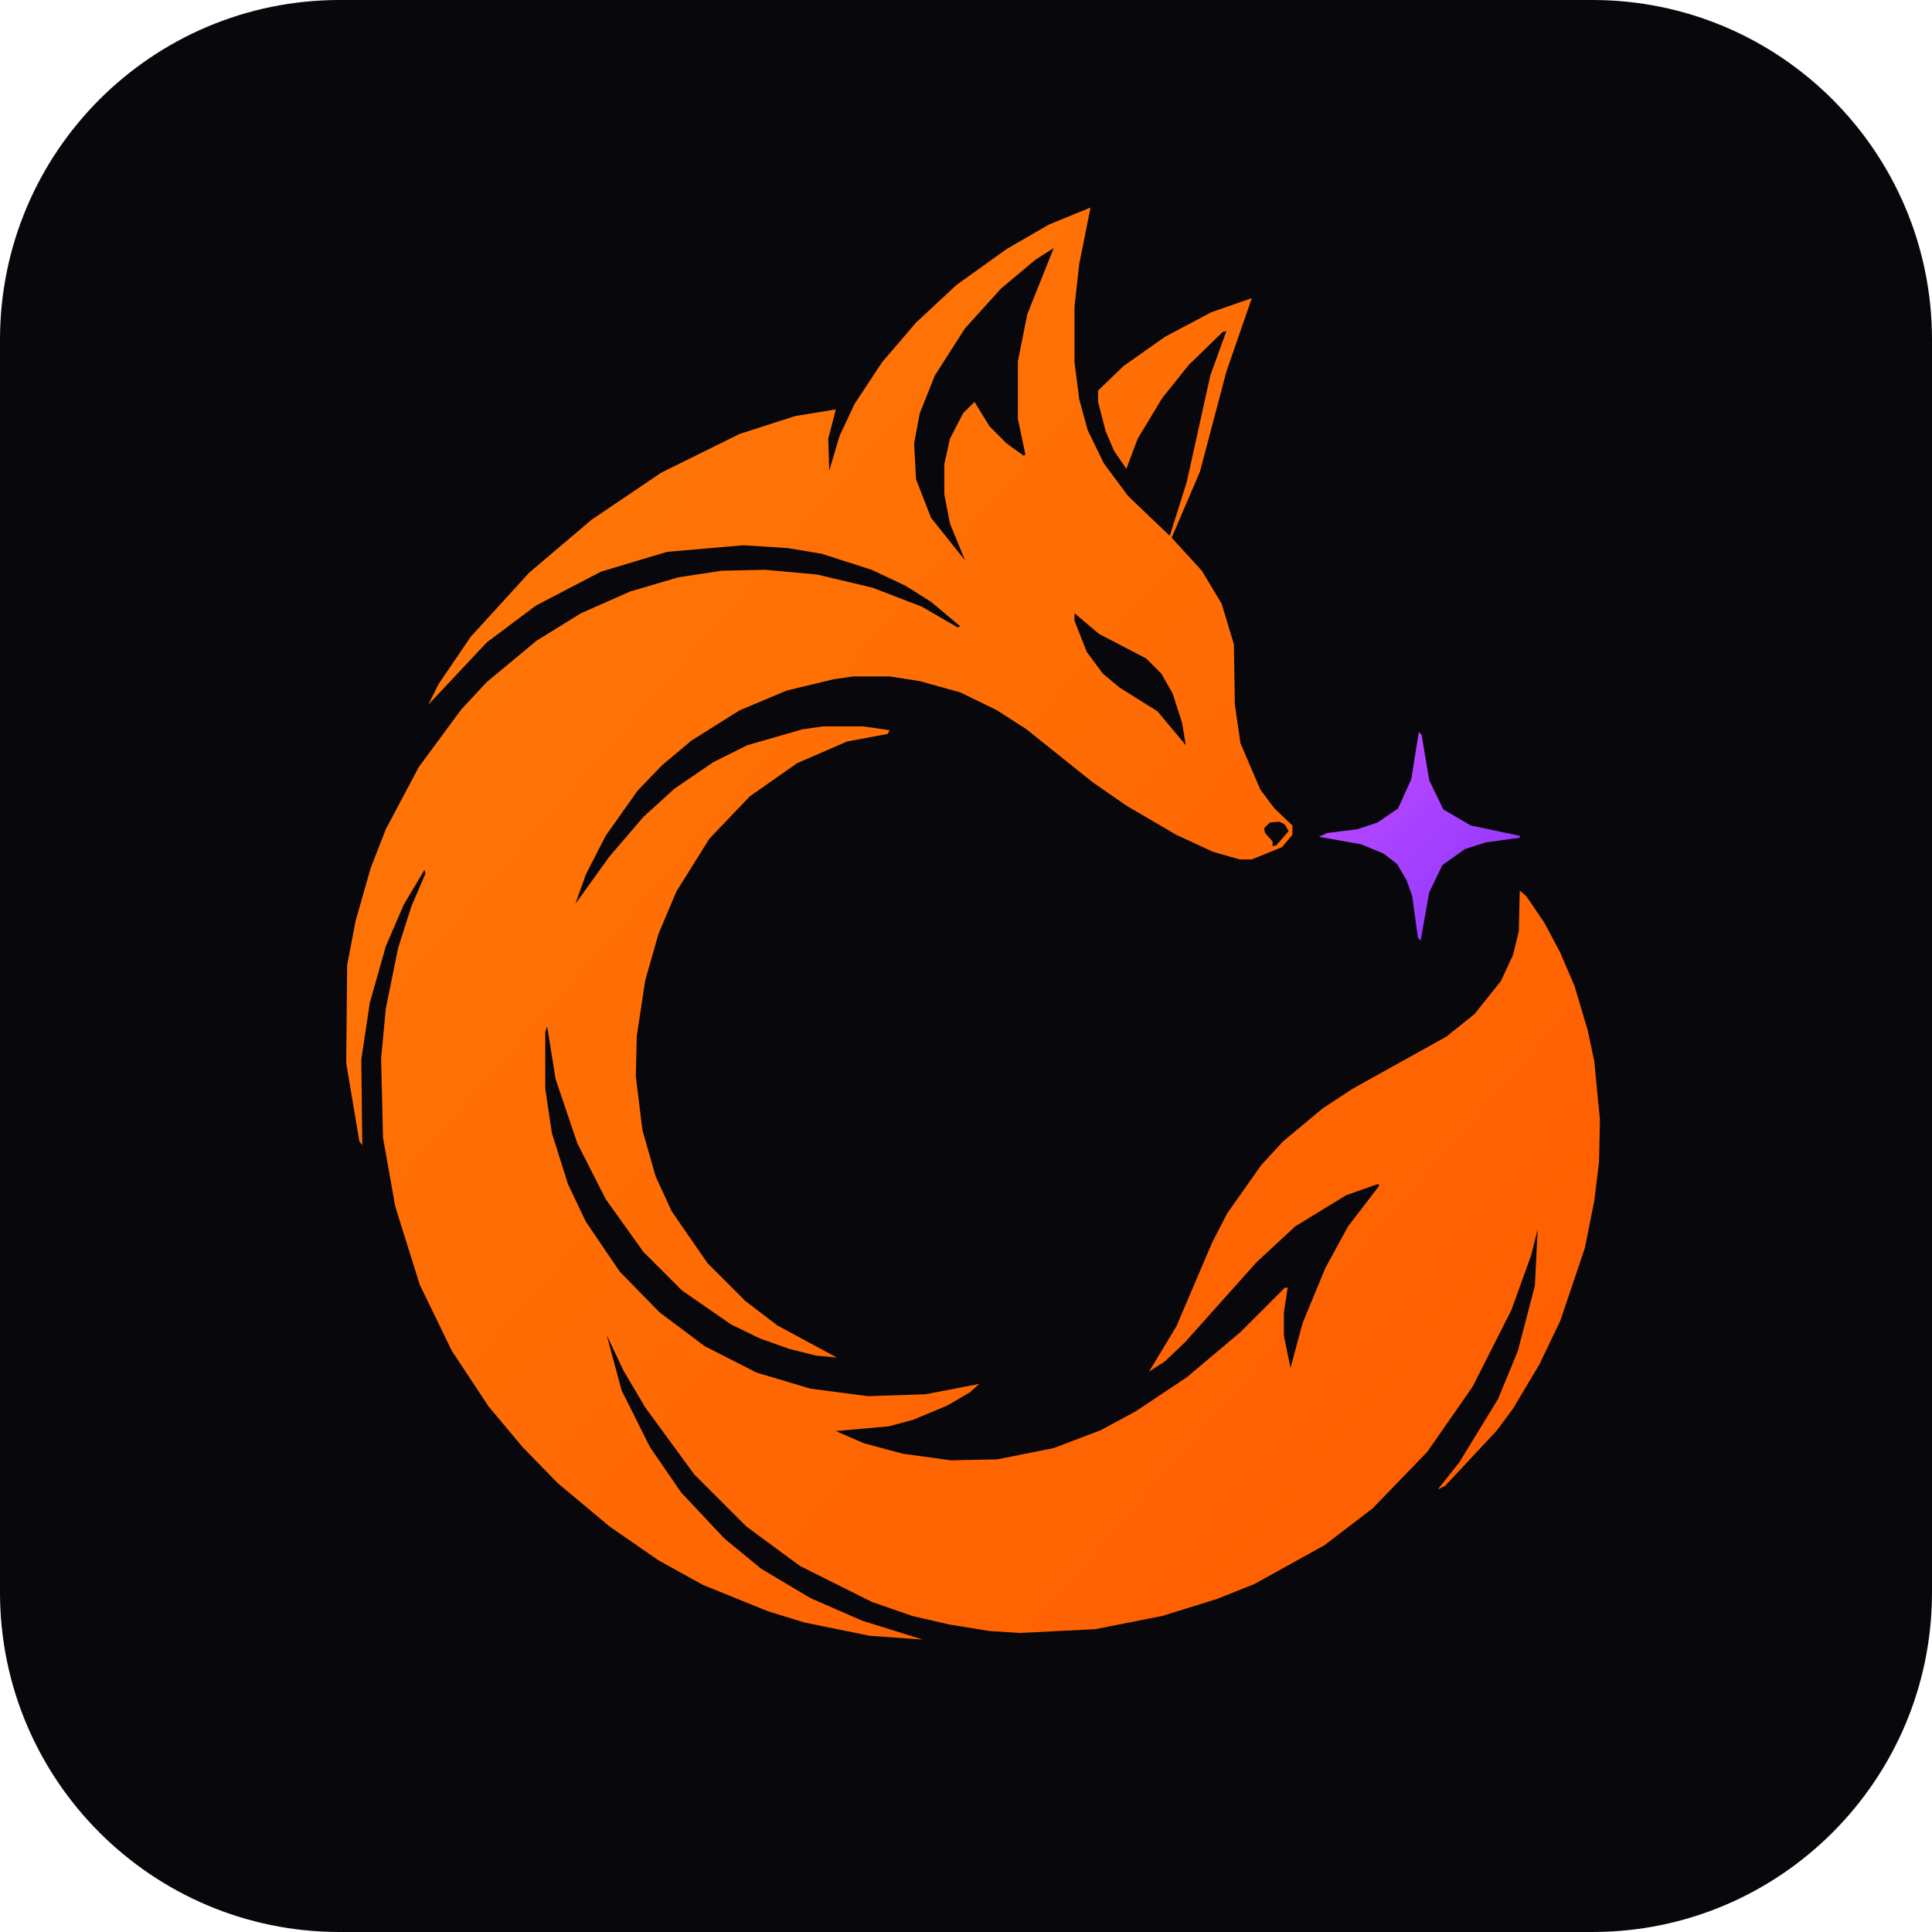
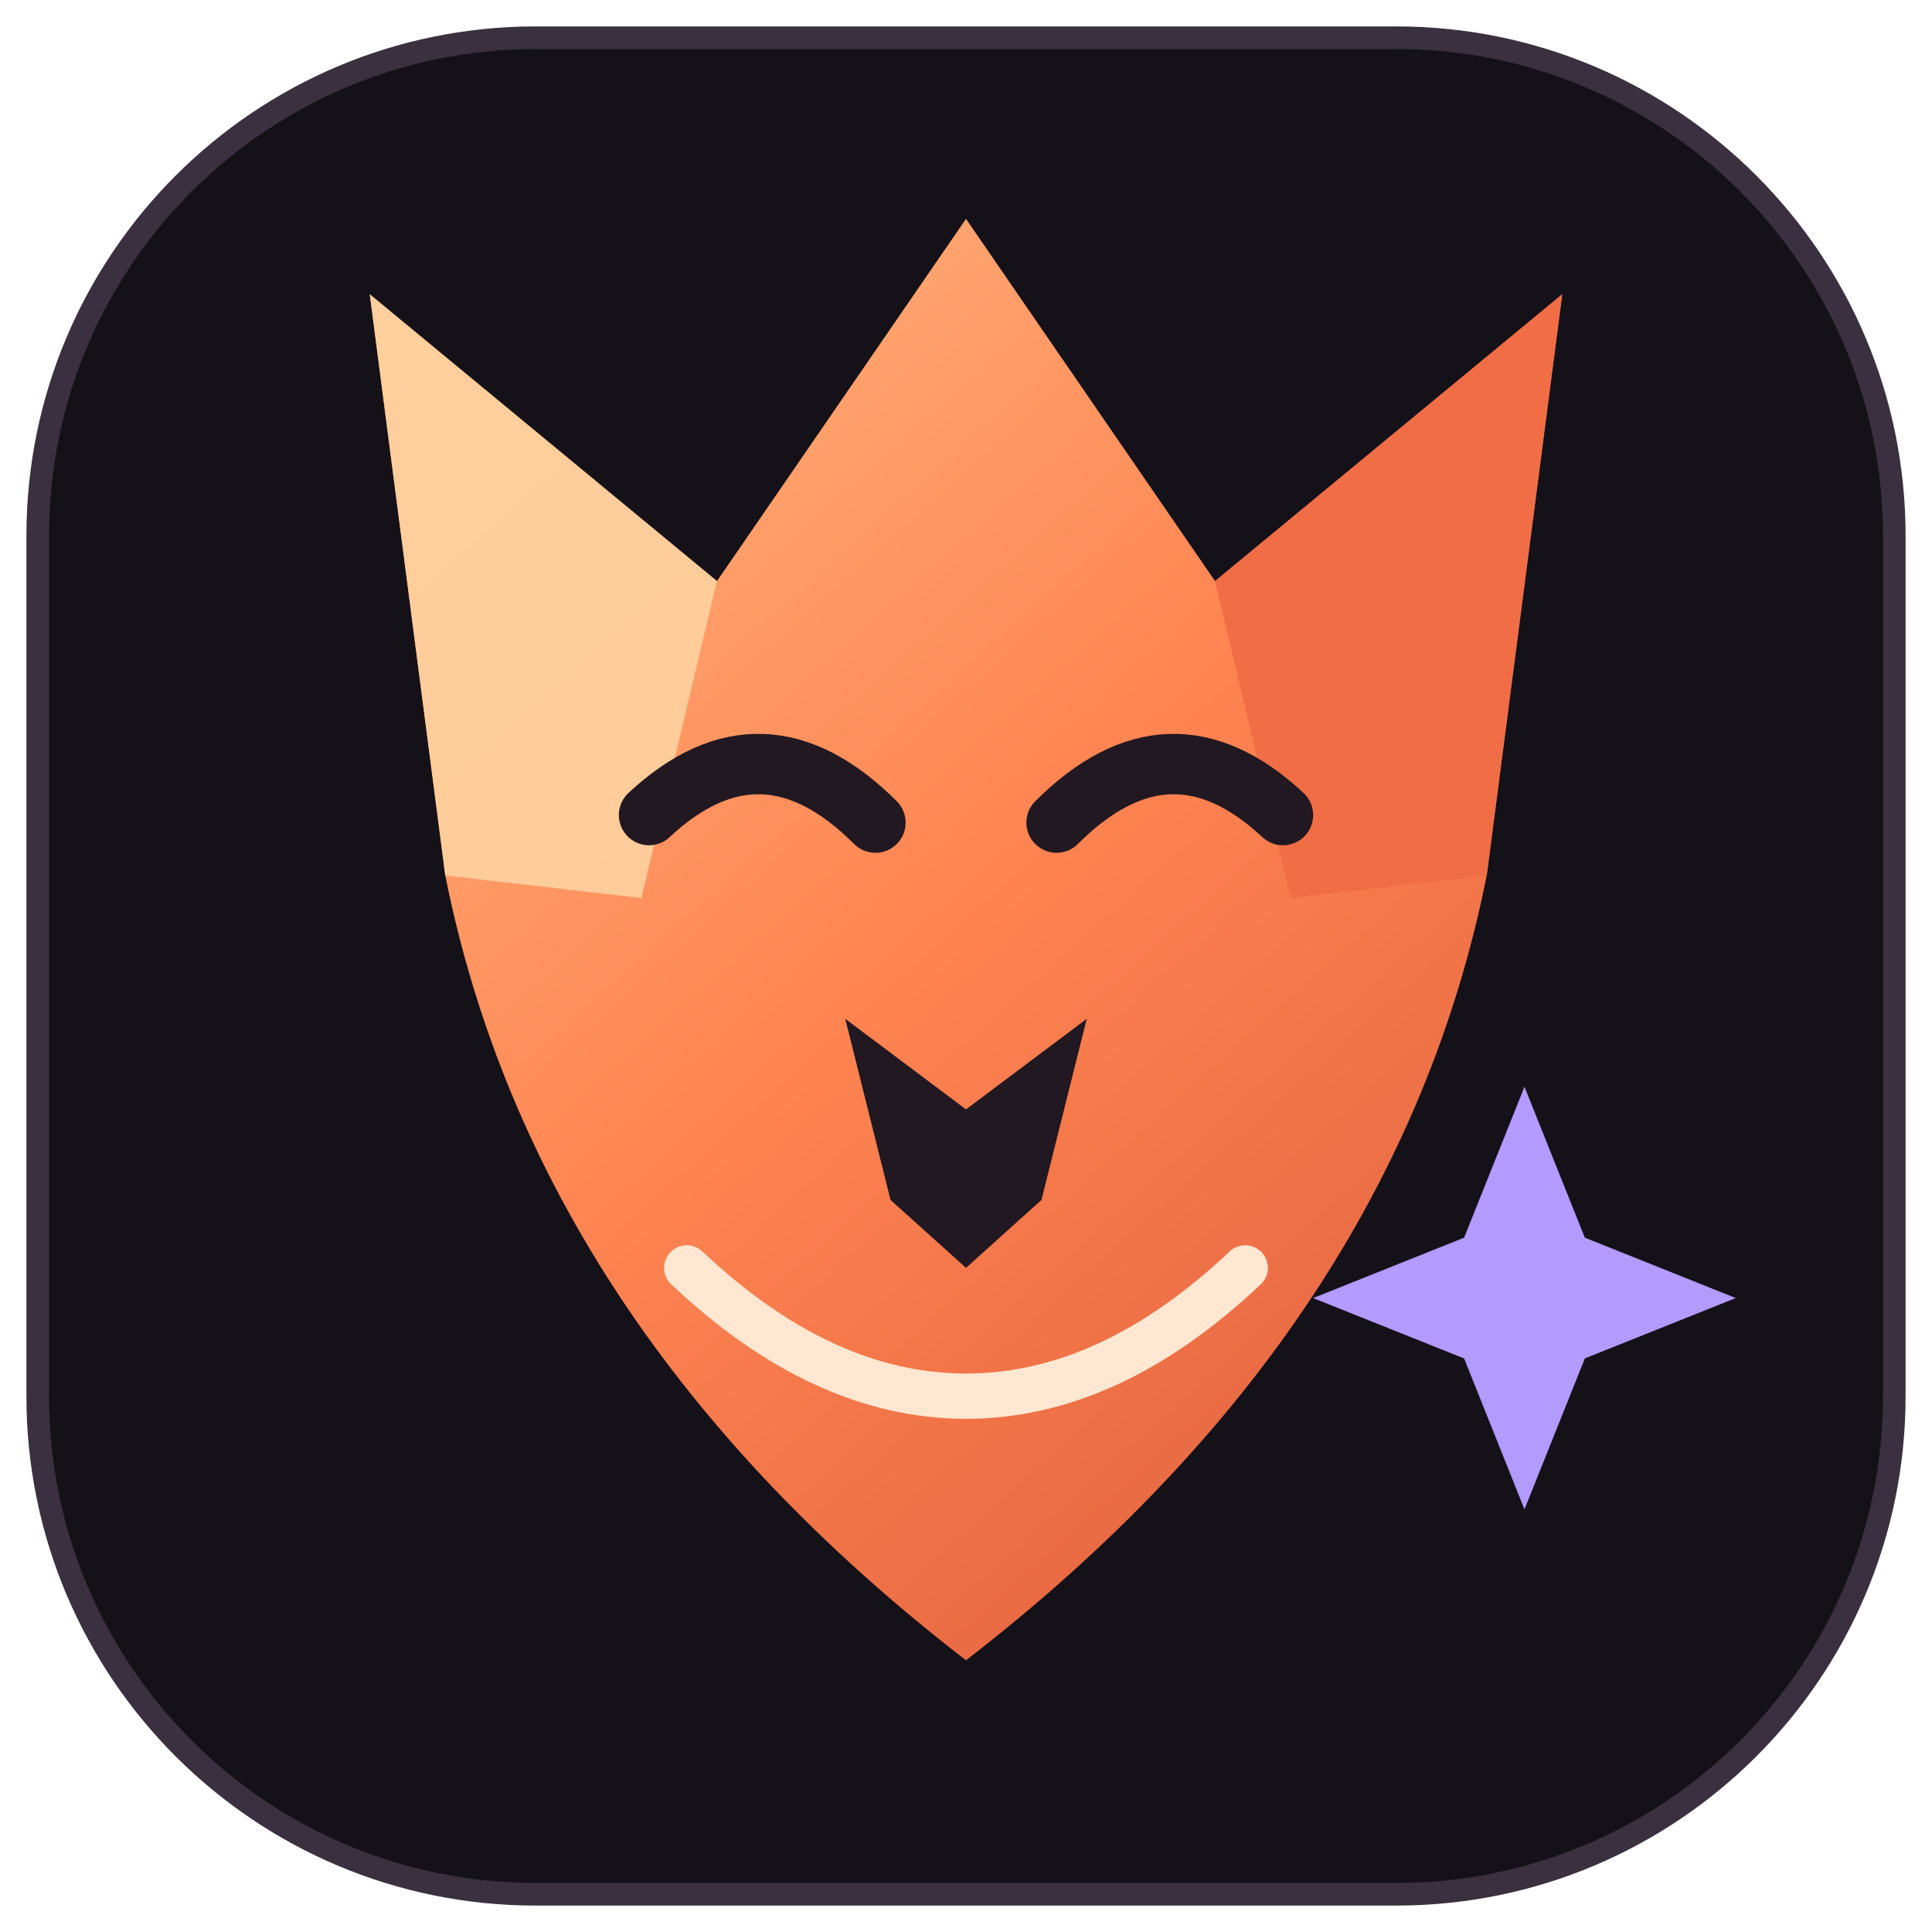
- <svg xmlns="http://www.w3.org/2000/svg" viewBox="0 0 2048 2048" role="img" aria-labelledby="title">
-   <rect width="2048" height="2048" rx="360" fill="#08070b" />
+ <svg xmlns="http://www.w3.org/2000/svg" viewBox="0 0 256 256" role="img" aria-labelledby="mark-title">
  <defs>
-     <linearGradient id="fox" x1="0" y1="0" x2="1" y2="1">
-       <stop stop-color="#ff7b08" />
-       <stop offset="1" stop-color="#ff5b00" />
-     </linearGradient>
-     <linearGradient id="star" x1="0" y1="0" x2="1" y2="1">
-       <stop stop-color="#c14cff" />
-       <stop offset="1" stop-color="#8c35ff" />
+     <linearGradient id="fox-fill" x1="36" y1="25" x2="215" y2="225" gradientUnits="userSpaceOnUse">
+       <stop stop-color="#FFC18A" />
+       <stop offset=".48" stop-color="#FF8552" />
+       <stop offset="1" stop-color="#D95738" />
    </linearGradient>
  </defs>
-   <path d="M1156,220 1112,238 1067,264 1014,302 971,342 935,384 906,428 890,462 879,499 878,465 886,434 843,441 784,460 701,501 627,551 561,607 499,675 465,725 454,747 516,681 568,642 637,606 707,585 788,578 835,581 871,587 924,604 960,621 987,638 1018,664 1015,665 977,643 925,623 866,609 811,604 765,605 719,612 668,627 616,650 569,679 516,723 489,752 444,813 409,879 393,920 377,976 368,1023 367,1127 381,1210 384,1214 383,1123 392,1063 409,1003 428,959 450,922 451,926 436,961 422,1005 409,1069 404,1122 406,1206 419,1279 445,1362 479,1432 518,1491 554,1534 591,1572 646,1618 698,1654 745,1680 814,1708 853,1720 922,1734 978,1738 914,1718 859,1694 807,1663 768,1631 722,1582 689,1534 659,1474 643,1415 661,1453 684,1492 736,1563 791,1618 848,1660 924,1698 967,1713 1006,1722 1049,1729 1081,1731 1161,1727 1232,1713 1290,1695 1330,1679 1404,1638 1455,1599 1513,1539 1561,1470 1602,1389 1623,1331 1630,1303 1627,1363 1609,1432 1588,1483 1547,1550 1524,1579 1532,1575 1587,1516 1604,1493 1632,1446 1654,1400 1680,1323 1690,1273 1695,1232 1696,1187 1690,1125 1683,1092 1669,1045 1654,1010 1637,978 1618,950 1611,944 1610,987 1604,1012 1591,1040 1563,1075 1533,1099 1434,1154 1402,1175 1360,1210 1337,1235 1301,1286 1285,1317 1247,1406 1218,1454 1235,1443 1256,1423 1332,1338 1373,1300 1427,1267 1461,1255 1462,1257 1429,1300 1405,1344 1381,1402 1368,1450 1361,1416 1361,1391 1365,1365 1362,1365 1315,1412 1258,1460 1204,1496 1167,1516 1117,1535 1057,1547 1008,1548 957,1541 916,1530 886,1517 942,1512 968,1505 1004,1490 1028,1476 1038,1467 981,1478 920,1480 859,1472 802,1455 747,1427 699,1391 657,1348 621,1295 602,1255 585,1201 578,1154 578,1094 580,1088 589,1144 612,1212 642,1271 682,1327 723,1368 775,1404 806,1419 837,1430 865,1437 887,1439 824,1405 790,1379 750,1339 712,1284 695,1247 681,1198 674,1141 675,1098 684,1039 698,990 717,945 752,889 795,844 845,809 898,786 941,778 943,774 915,770 873,770 851,773 792,790 756,808 715,836 682,866 646,908 610,958 621,927 642,886 676,838 702,811 733,785 784,753 834,732 884,720 905,717 943,717 975,722 1018,734 1057,753 1088,773 1158,829 1194,854 1247,885 1286,903 1314,911 1327,911 1359,898 1370,885 1370,875 1351,857 1336,837 1315,788 1309,747 1308,683 1295,640 1274,605 1242,570 1272,500 1300,394 1327,316 1284,331 1235,357 1191,388 1164,414 1164,426 1172,457 1181,478 1194,497 1206,465 1232,422 1260,387 1296,352 1300,351 1283,398 1258,511 1240,568 1196,526 1170,491 1153,456 1144,423 1139,384 1139,325 1144,280ZM1356,871 1362,874 1366,881 1353,896 1349,897 1349,892 1341,883 1340,878 1346,872ZM1139,650 1165,672 1215,698 1231,714 1243,735 1253,766 1257,790 1227,754 1187,729 1169,714 1152,691 1139,658ZM1117,263 1089,333 1079,383 1079,444 1087,482 1085,483 1067,470 1049,452 1033,426 1021,438 1007,465 1001,492 1001,524 1007,555 1023,594 987,549 971,508 969,470 975,438 991,398 1023,348 1061,306 1098,275Z" fill="url(#fox)" fill-rule="evenodd" />
-   <path d="M1504,776 1496,826 1482,857 1460,872 1439,879 1407,883 1398,887 1443,895 1467,905 1481,916 1491,933 1497,950 1503,994 1506,997 1515,946 1529,917 1553,900 1575,893 1611,888 1611,886 1559,875 1530,858 1515,827 1507,779Z" fill="url(#star)" />
+   <rect x="5" y="5" width="246" height="246" rx="66" fill="#141119" stroke="#3A303F" stroke-width="3" />
+   <path d="M49 39 95 77 128 29 161 77 207 39 197 116Q185 176 128 220 71 176 59 116Z" fill="url(#fox-fill)" />
+   <path d="M49 39 95 77 85 119 59 116Z" fill="#FFD2A0" opacity=".9" />
+   <path d="M207 39 161 77 171 119 197 116Z" fill="#F16D46" />
+   <path d="M86 108Q101 94 116 109M140 109Q155 94 170 108" fill="none" stroke="#211821" stroke-width="8" stroke-linecap="round" />
+   <path d="M112 135 128 147 144 135 138 159 128 168 118 159Z" fill="#211821" />
+   <path d="M91 168Q109 185 128 185 147 185 165 168" fill="none" stroke="#FFE7D1" stroke-width="6" stroke-linecap="round" />
+   <path d="M202 144 210 164 230 172 210 180 202 200 194 180 174 172 194 164Z" fill="#B39AFF" />
</svg>
